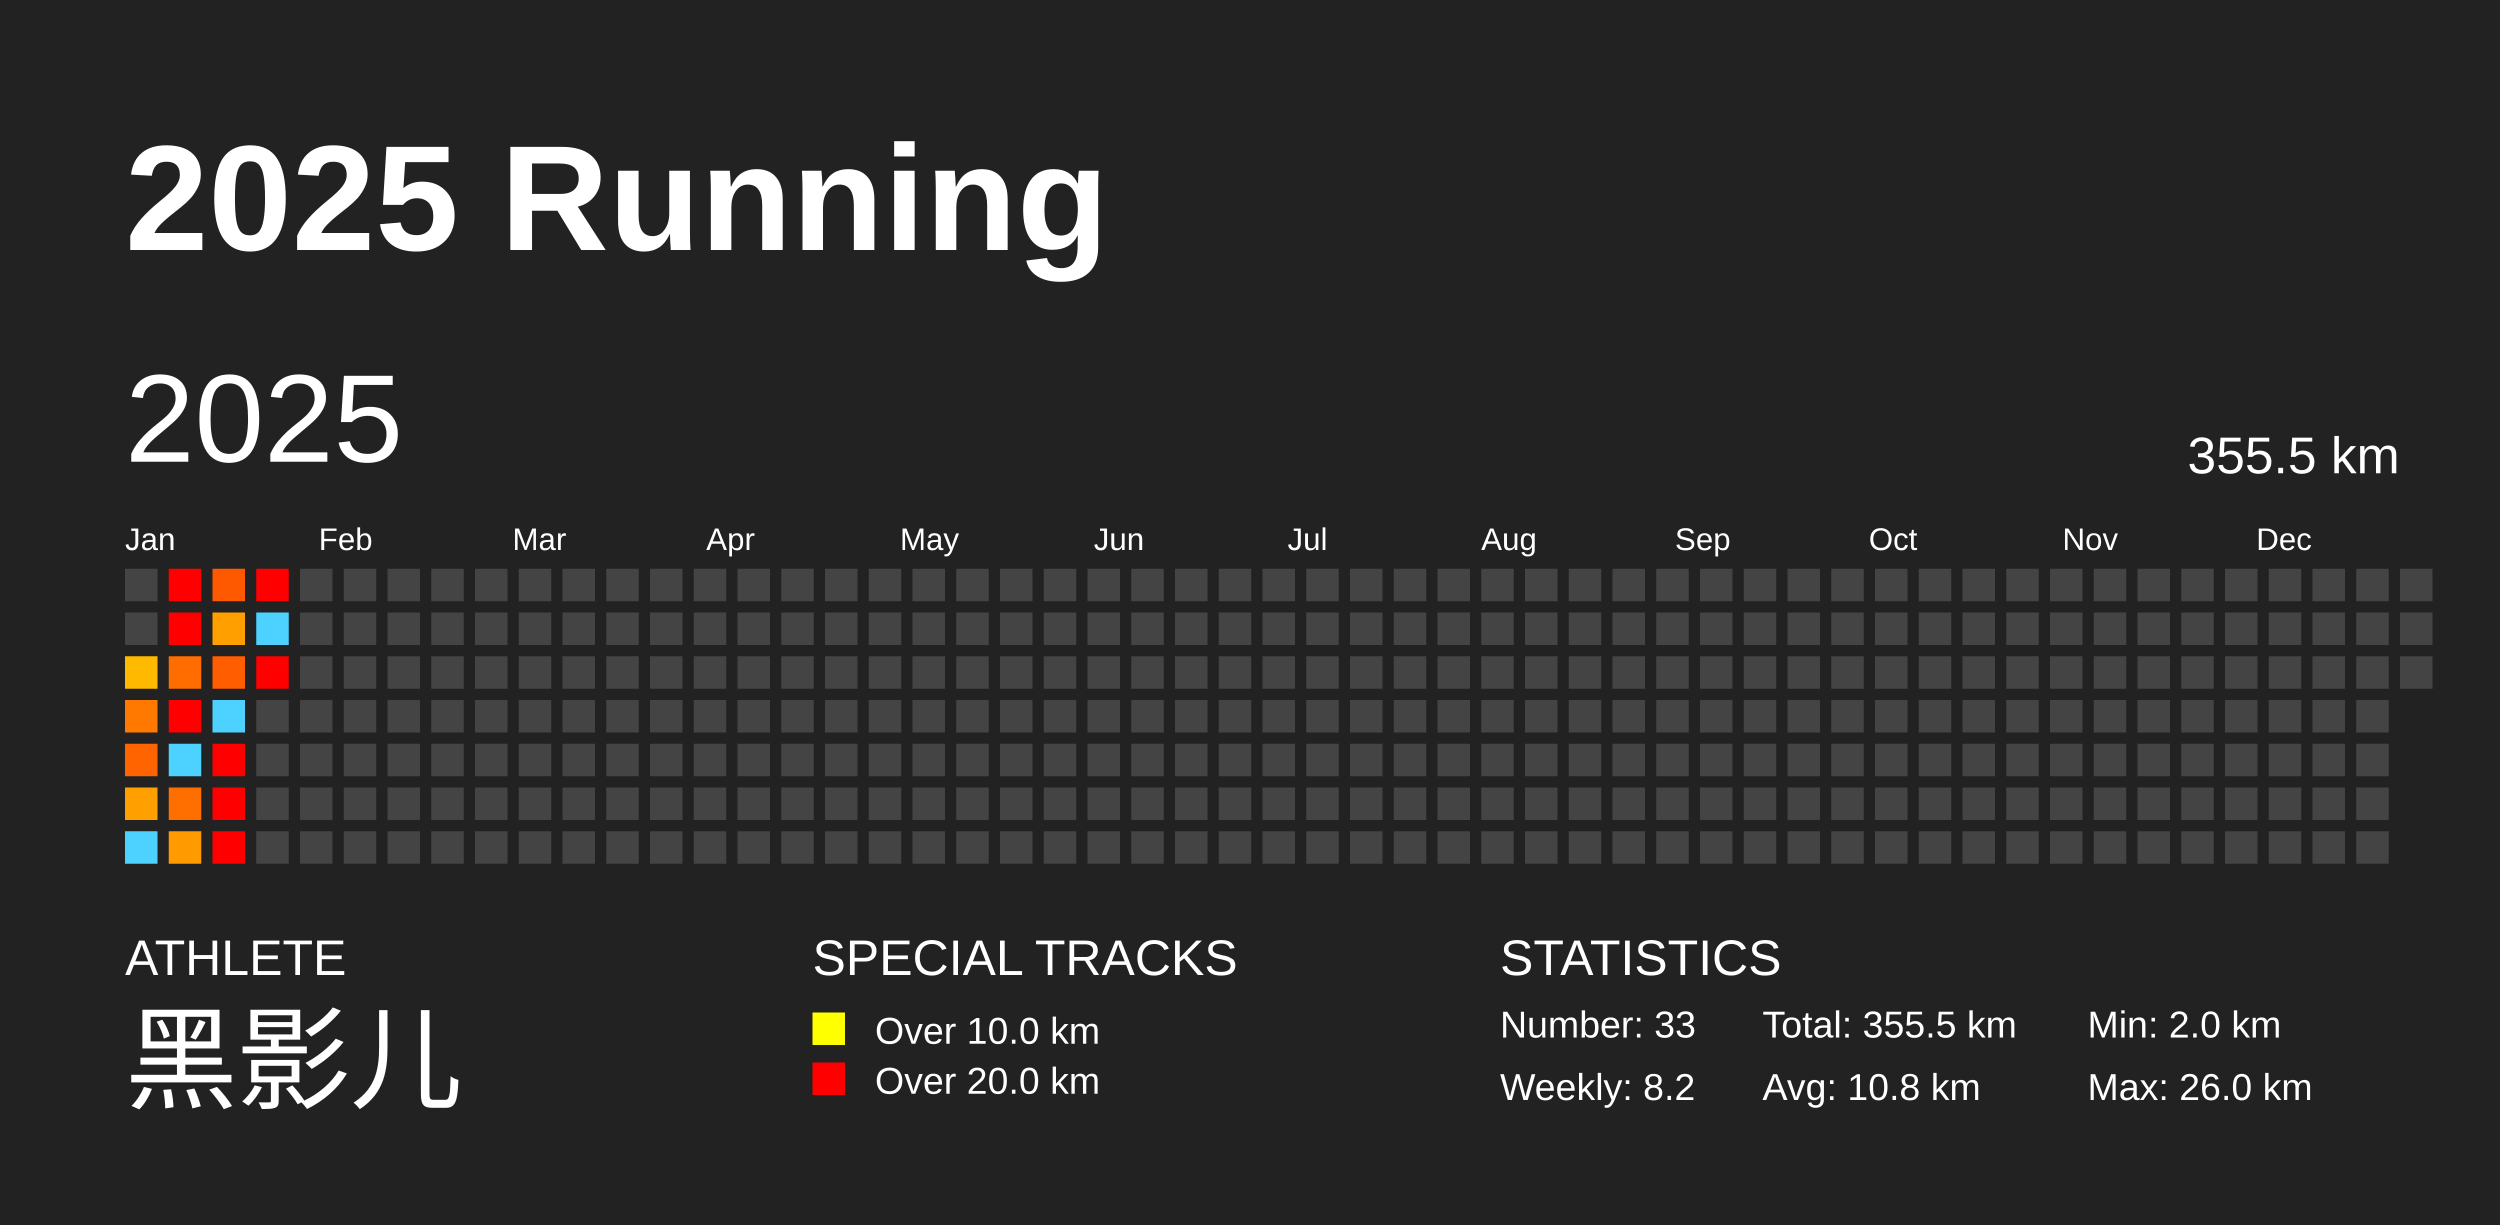
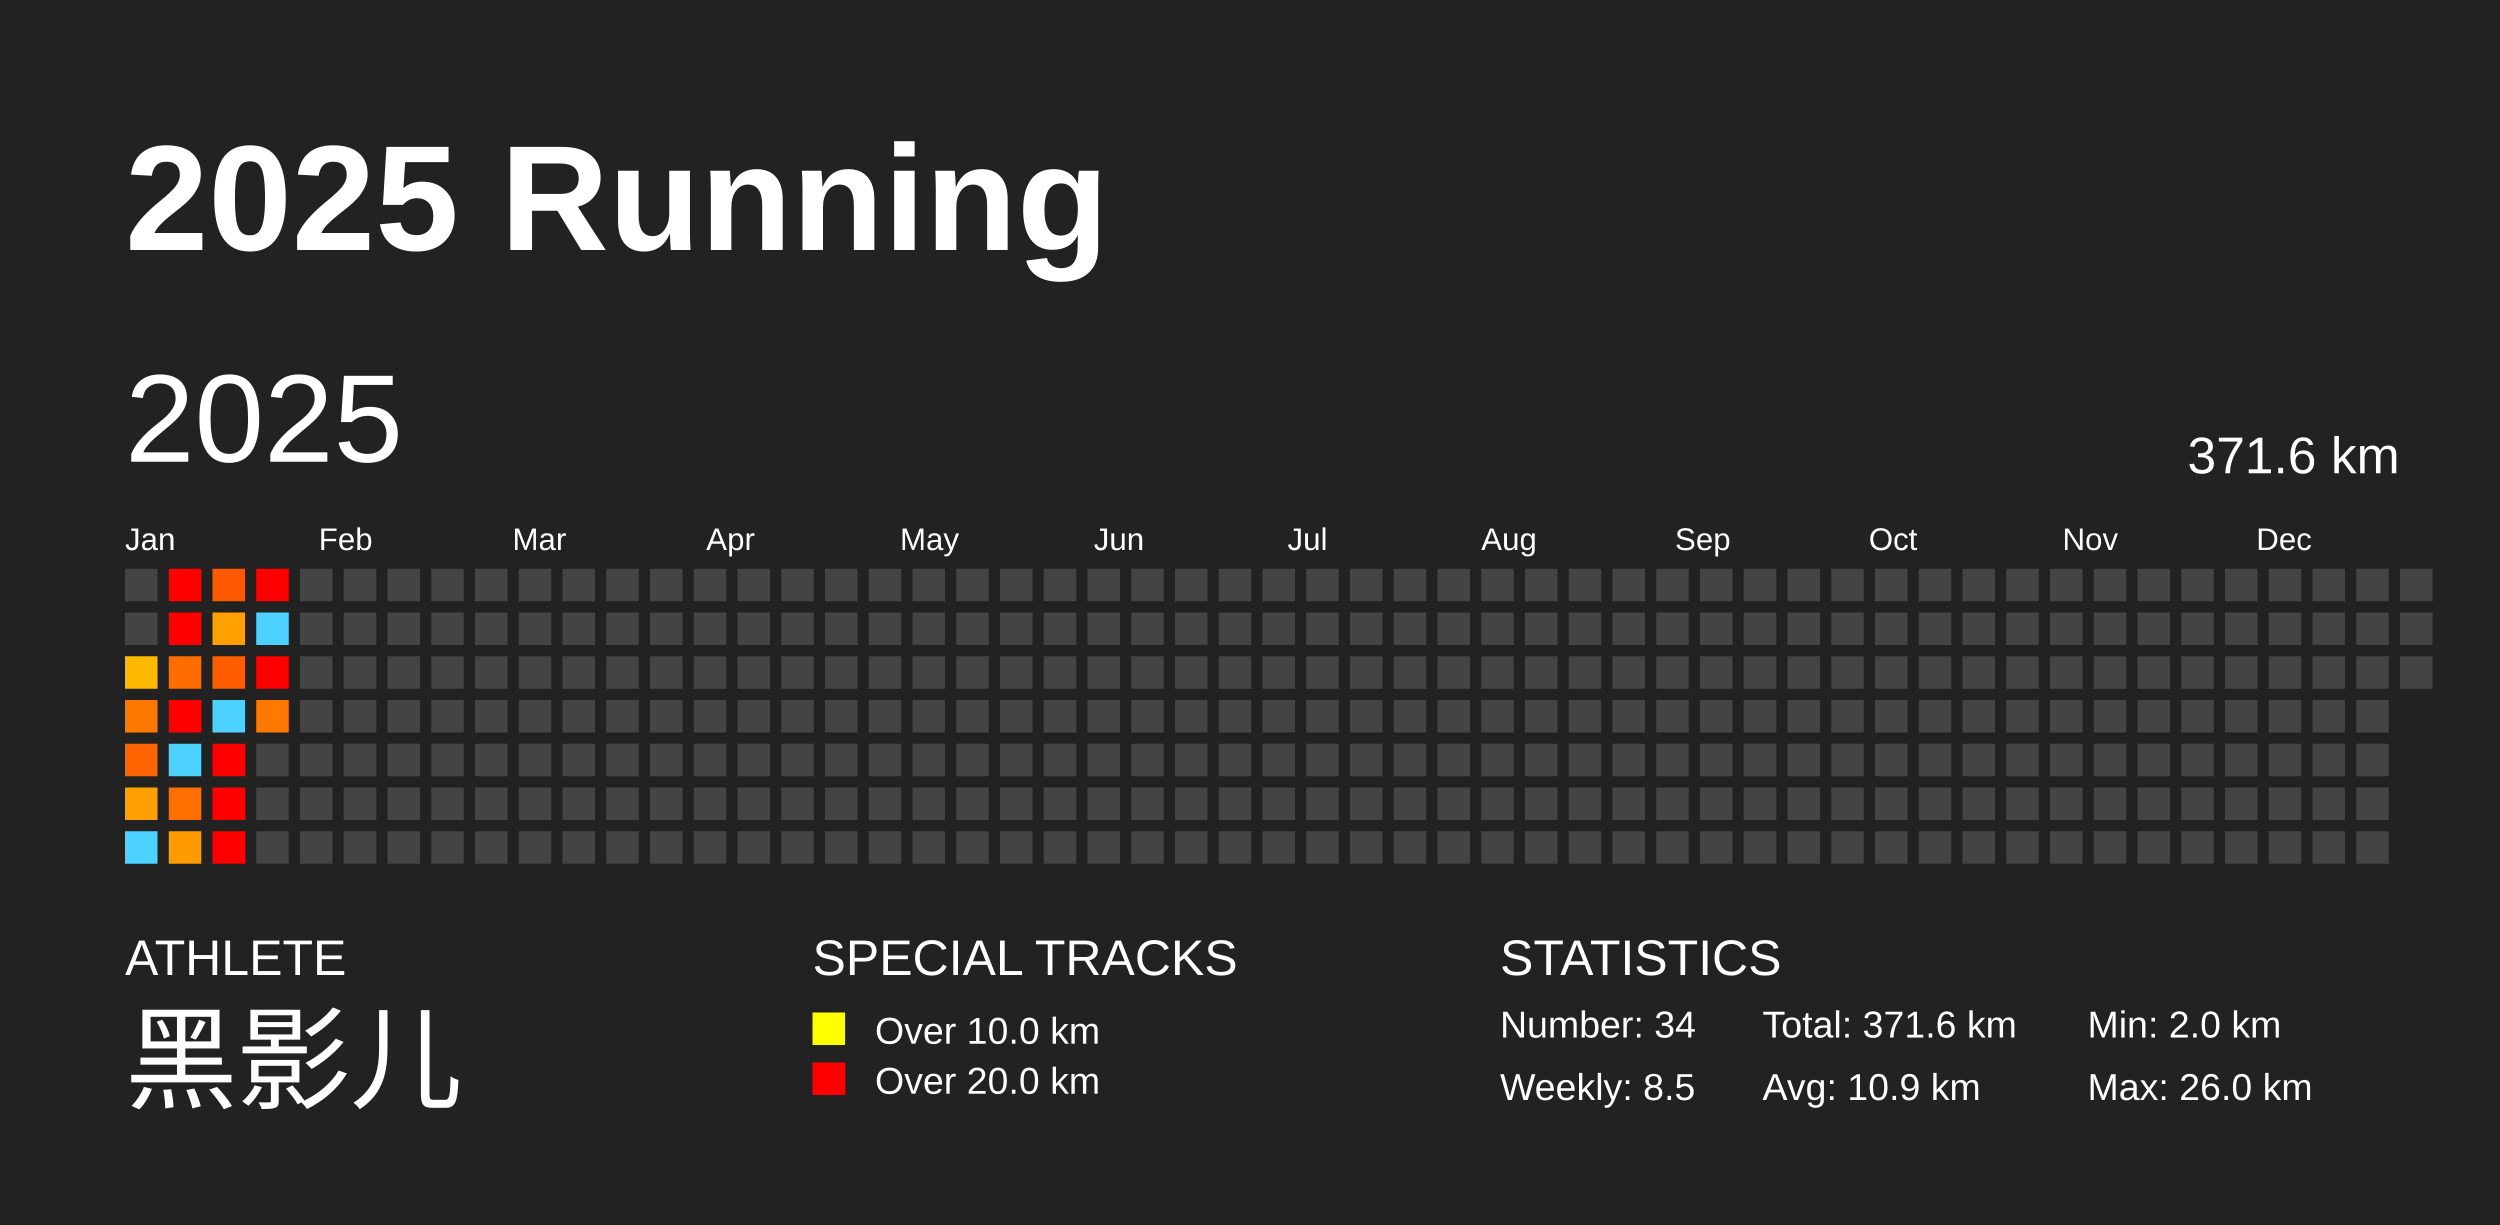
<svg xmlns="http://www.w3.org/2000/svg" baseProfile="full" height="98mm" version="1.1" viewBox="0,0,200,98" width="200mm">
  <defs />
  <rect fill="#222222" height="98" width="200" x="0" y="0" />
  <text fill="#FFFFFF" style="font-size:12px; font-family:Arial; font-weight:bold;" x="10" y="20">2025 Running</text>
  <text fill="#FFFFFF" style="font-size:4px; font-family:Arial" x="10" y="78">ATHLETE</text>
  <text fill="#FFFFFF" style="font-size:9px; font-family:Arial" x="10" y="88">黑影儿</text>
  <text fill="#FFFFFF" style="font-size:4px; font-family:Arial" x="65" y="78">SPECIAL TRACKS</text>
  <rect fill="yellow" height="2.6" width="2.6" x="65" y="81" />
  <text fill="#FFFFFF" style="font-size:3px; font-family:Arial" x="70" y="83.5">Over 10.0 km</text>
  <rect fill="red" height="2.6" width="2.6" x="65" y="85" />
  <text fill="#FFFFFF" style="font-size:3px; font-family:Arial" x="70" y="87.5">Over 20.0 km</text>
  <text fill="#FFFFFF" style="font-size:4px; font-family:Arial" x="120" y="78">STATISTICS</text>
-   <text fill="#FFFFFF" style="font-size:3px; font-family:Arial" x="120" y="83">Number: 33</text>
-   <text fill="#FFFFFF" style="font-size:3px; font-family:Arial" x="120" y="88">Weekly: 8.2</text>
-   <text fill="#FFFFFF" style="font-size:3px; font-family:Arial" x="141" y="83">Total: 355.5 km</text>
-   <text fill="#FFFFFF" style="font-size:3px; font-family:Arial" x="141" y="88">Avg: 10.8 km</text>
+   <text fill="#FFFFFF" style="font-size:3px; font-family:Arial" x="120" y="83">Number: 34</text>
+   <text fill="#FFFFFF" style="font-size:3px; font-family:Arial" x="120" y="88">Weekly: 8.5</text>
+   <text fill="#FFFFFF" style="font-size:3px; font-family:Arial" x="141" y="83">Total: 371.6 km</text>
+   <text fill="#FFFFFF" style="font-size:3px; font-family:Arial" x="141" y="88">Avg: 10.9 km</text>
  <text fill="#FFFFFF" style="font-size:3px; font-family:Arial" x="167" y="83">Min: 2.0 km</text>
  <text fill="#FFFFFF" style="font-size:3px; font-family:Arial" x="167" y="88">Max: 26.0 km</text>
  <text dominant-baseline="hanging" fill="#FFFFFF" style="font-size:10.0px; font-family:Arial;" x="10" y="30">2025</text>
-   <text dominant-baseline="hanging" fill="#FFFFFF" style="font-size:4.125px; font-family:Arial;" x="175" y="35">355.5 km</text>
+   <text dominant-baseline="hanging" fill="#FFFFFF" style="font-size:4.125px; font-family:Arial;" x="175" y="35">371.6 km</text>
  <text fill="#FFFFFF" style="font-size:2.5px; font-family:Arial" x="10.0" y="44">Jan</text>
  <text fill="#FFFFFF" style="font-size:2.5px; font-family:Arial" x="25.5" y="44">Feb</text>
  <text fill="#FFFFFF" style="font-size:2.5px; font-family:Arial" x="41.0" y="44">Mar</text>
  <text fill="#FFFFFF" style="font-size:2.5px; font-family:Arial" x="56.5" y="44">Apr</text>
  <text fill="#FFFFFF" style="font-size:2.5px; font-family:Arial" x="72.0" y="44">May</text>
  <text fill="#FFFFFF" style="font-size:2.5px; font-family:Arial" x="87.5" y="44">Jun</text>
  <text fill="#FFFFFF" style="font-size:2.5px; font-family:Arial" x="103.0" y="44">Jul</text>
  <text fill="#FFFFFF" style="font-size:2.5px; font-family:Arial" x="118.5" y="44">Aug</text>
  <text fill="#FFFFFF" style="font-size:2.5px; font-family:Arial" x="134.0" y="44">Sep</text>
  <text fill="#FFFFFF" style="font-size:2.5px; font-family:Arial" x="149.5" y="44">Oct</text>
  <text fill="#FFFFFF" style="font-size:2.5px; font-family:Arial" x="165.0" y="44">Nov</text>
  <text fill="#FFFFFF" style="font-size:2.5px; font-family:Arial" x="180.5" y="44">Dec</text>
  <rect fill="#444444" height="2.6" width="2.6" x="10.0" y="45.5" />
  <rect fill="#444444" height="2.6" width="2.6" x="10.0" y="49.0" />
  <rect fill="#ffba00" height="2.6" width="2.6" x="10.0" y="52.5" />
  <rect fill="#ff7900" height="2.6" width="2.6" x="10.0" y="56.0" />
  <rect fill="#ff6400" height="2.6" width="2.6" x="10.0" y="59.5" />
  <rect fill="#ffa000" height="2.6" width="2.6" x="10.0" y="63.0" />
  <rect fill="#4dd2ff" height="2.6" width="2.6" x="10.0" y="66.5" />
  <rect fill="red" height="2.6" width="2.6" x="13.5" y="45.5" />
  <rect fill="red" height="2.6" width="2.6" x="13.5" y="49.0" />
  <rect fill="#ff6c00" height="2.6" width="2.6" x="13.5" y="52.5" />
  <rect fill="red" height="2.6" width="2.6" x="13.5" y="56.0" />
  <rect fill="#4dd2ff" height="2.6" width="2.6" x="13.5" y="59.5" />
  <rect fill="#ff6f00" height="2.6" width="2.6" x="13.5" y="63.0" />
  <rect fill="#ff9a00" height="2.6" width="2.6" x="13.5" y="66.5" />
  <rect fill="#ff5900" height="2.6" width="2.6" x="17.0" y="45.5" />
  <rect fill="#ff9f00" height="2.6" width="2.6" x="17.0" y="49.0" />
  <rect fill="#ff5d00" height="2.6" width="2.6" x="17.0" y="52.5" />
  <rect fill="#4dd2ff" height="2.6" width="2.6" x="17.0" y="56.0" />
  <rect fill="red" height="2.6" width="2.6" x="17.0" y="59.5" />
  <rect fill="red" height="2.6" width="2.6" x="17.0" y="63.0" />
  <rect fill="red" height="2.6" width="2.6" x="17.0" y="66.5" />
  <rect fill="red" height="2.6" width="2.6" x="20.5" y="45.5" />
  <rect fill="#4dd2ff" height="2.6" width="2.6" x="20.5" y="49.0" />
  <rect fill="red" height="2.6" width="2.6" x="20.5" y="52.5" />
-   <rect fill="#444444" height="2.6" width="2.6" x="20.5" y="56.0" />
+   <rect fill="#ff7900" height="2.6" width="2.6" x="20.5" y="56.0" />
  <rect fill="#444444" height="2.6" width="2.6" x="20.5" y="59.5" />
  <rect fill="#444444" height="2.6" width="2.6" x="20.5" y="63.0" />
  <rect fill="#444444" height="2.6" width="2.6" x="20.5" y="66.5" />
  <rect fill="#444444" height="2.6" width="2.6" x="24.0" y="45.5" />
  <rect fill="#444444" height="2.6" width="2.6" x="24.0" y="49.0" />
  <rect fill="#444444" height="2.6" width="2.6" x="24.0" y="52.5" />
  <rect fill="#444444" height="2.6" width="2.6" x="24.0" y="56.0" />
  <rect fill="#444444" height="2.6" width="2.6" x="24.0" y="59.5" />
  <rect fill="#444444" height="2.6" width="2.6" x="24.0" y="63.0" />
  <rect fill="#444444" height="2.6" width="2.6" x="24.0" y="66.5" />
  <rect fill="#444444" height="2.6" width="2.6" x="27.5" y="45.5" />
  <rect fill="#444444" height="2.6" width="2.6" x="27.5" y="49.0" />
  <rect fill="#444444" height="2.6" width="2.6" x="27.5" y="52.5" />
  <rect fill="#444444" height="2.6" width="2.6" x="27.5" y="56.0" />
  <rect fill="#444444" height="2.6" width="2.6" x="27.5" y="59.5" />
  <rect fill="#444444" height="2.6" width="2.6" x="27.5" y="63.0" />
  <rect fill="#444444" height="2.6" width="2.6" x="27.5" y="66.5" />
  <rect fill="#444444" height="2.6" width="2.6" x="31.0" y="45.5" />
  <rect fill="#444444" height="2.6" width="2.6" x="31.0" y="49.0" />
  <rect fill="#444444" height="2.6" width="2.6" x="31.0" y="52.5" />
  <rect fill="#444444" height="2.6" width="2.6" x="31.0" y="56.0" />
  <rect fill="#444444" height="2.6" width="2.6" x="31.0" y="59.5" />
  <rect fill="#444444" height="2.6" width="2.6" x="31.0" y="63.0" />
  <rect fill="#444444" height="2.6" width="2.6" x="31.0" y="66.5" />
  <rect fill="#444444" height="2.6" width="2.6" x="34.5" y="45.5" />
  <rect fill="#444444" height="2.6" width="2.6" x="34.5" y="49.0" />
  <rect fill="#444444" height="2.6" width="2.6" x="34.5" y="52.5" />
  <rect fill="#444444" height="2.6" width="2.6" x="34.5" y="56.0" />
  <rect fill="#444444" height="2.6" width="2.6" x="34.5" y="59.5" />
  <rect fill="#444444" height="2.6" width="2.6" x="34.5" y="63.0" />
  <rect fill="#444444" height="2.6" width="2.6" x="34.5" y="66.5" />
  <rect fill="#444444" height="2.6" width="2.6" x="38.0" y="45.5" />
  <rect fill="#444444" height="2.6" width="2.6" x="38.0" y="49.0" />
  <rect fill="#444444" height="2.6" width="2.6" x="38.0" y="52.5" />
  <rect fill="#444444" height="2.6" width="2.6" x="38.0" y="56.0" />
  <rect fill="#444444" height="2.6" width="2.6" x="38.0" y="59.5" />
  <rect fill="#444444" height="2.6" width="2.6" x="38.0" y="63.0" />
  <rect fill="#444444" height="2.6" width="2.6" x="38.0" y="66.5" />
  <rect fill="#444444" height="2.6" width="2.6" x="41.5" y="45.5" />
  <rect fill="#444444" height="2.6" width="2.6" x="41.5" y="49.0" />
  <rect fill="#444444" height="2.6" width="2.6" x="41.5" y="52.5" />
  <rect fill="#444444" height="2.6" width="2.6" x="41.5" y="56.0" />
  <rect fill="#444444" height="2.6" width="2.6" x="41.5" y="59.5" />
  <rect fill="#444444" height="2.6" width="2.6" x="41.5" y="63.0" />
  <rect fill="#444444" height="2.6" width="2.6" x="41.5" y="66.5" />
  <rect fill="#444444" height="2.6" width="2.6" x="45.0" y="45.5" />
  <rect fill="#444444" height="2.6" width="2.6" x="45.0" y="49.0" />
  <rect fill="#444444" height="2.6" width="2.6" x="45.0" y="52.5" />
  <rect fill="#444444" height="2.6" width="2.6" x="45.0" y="56.0" />
  <rect fill="#444444" height="2.6" width="2.6" x="45.0" y="59.5" />
  <rect fill="#444444" height="2.6" width="2.6" x="45.0" y="63.0" />
  <rect fill="#444444" height="2.6" width="2.6" x="45.0" y="66.5" />
  <rect fill="#444444" height="2.6" width="2.6" x="48.5" y="45.5" />
  <rect fill="#444444" height="2.6" width="2.6" x="48.5" y="49.0" />
  <rect fill="#444444" height="2.6" width="2.6" x="48.5" y="52.5" />
  <rect fill="#444444" height="2.6" width="2.6" x="48.5" y="56.0" />
  <rect fill="#444444" height="2.6" width="2.6" x="48.5" y="59.5" />
  <rect fill="#444444" height="2.6" width="2.6" x="48.5" y="63.0" />
  <rect fill="#444444" height="2.6" width="2.6" x="48.5" y="66.5" />
  <rect fill="#444444" height="2.6" width="2.6" x="52.0" y="45.5" />
  <rect fill="#444444" height="2.6" width="2.6" x="52.0" y="49.0" />
  <rect fill="#444444" height="2.6" width="2.6" x="52.0" y="52.5" />
  <rect fill="#444444" height="2.6" width="2.6" x="52.0" y="56.0" />
  <rect fill="#444444" height="2.6" width="2.6" x="52.0" y="59.5" />
  <rect fill="#444444" height="2.6" width="2.6" x="52.0" y="63.0" />
  <rect fill="#444444" height="2.6" width="2.6" x="52.0" y="66.5" />
  <rect fill="#444444" height="2.6" width="2.6" x="55.5" y="45.5" />
  <rect fill="#444444" height="2.6" width="2.6" x="55.5" y="49.0" />
  <rect fill="#444444" height="2.6" width="2.6" x="55.5" y="52.5" />
  <rect fill="#444444" height="2.6" width="2.6" x="55.5" y="56.0" />
  <rect fill="#444444" height="2.6" width="2.6" x="55.5" y="59.5" />
  <rect fill="#444444" height="2.6" width="2.6" x="55.5" y="63.0" />
  <rect fill="#444444" height="2.6" width="2.6" x="55.5" y="66.5" />
  <rect fill="#444444" height="2.6" width="2.6" x="59.0" y="45.5" />
  <rect fill="#444444" height="2.6" width="2.6" x="59.0" y="49.0" />
  <rect fill="#444444" height="2.6" width="2.6" x="59.0" y="52.5" />
  <rect fill="#444444" height="2.6" width="2.6" x="59.0" y="56.0" />
  <rect fill="#444444" height="2.6" width="2.6" x="59.0" y="59.5" />
  <rect fill="#444444" height="2.6" width="2.6" x="59.0" y="63.0" />
  <rect fill="#444444" height="2.6" width="2.6" x="59.0" y="66.5" />
  <rect fill="#444444" height="2.6" width="2.6" x="62.5" y="45.5" />
  <rect fill="#444444" height="2.6" width="2.6" x="62.5" y="49.0" />
  <rect fill="#444444" height="2.6" width="2.6" x="62.5" y="52.5" />
  <rect fill="#444444" height="2.6" width="2.6" x="62.5" y="56.0" />
  <rect fill="#444444" height="2.6" width="2.6" x="62.5" y="59.5" />
  <rect fill="#444444" height="2.6" width="2.6" x="62.5" y="63.0" />
  <rect fill="#444444" height="2.6" width="2.6" x="62.5" y="66.5" />
  <rect fill="#444444" height="2.6" width="2.6" x="66.0" y="45.5" />
  <rect fill="#444444" height="2.6" width="2.6" x="66.0" y="49.0" />
  <rect fill="#444444" height="2.6" width="2.6" x="66.0" y="52.5" />
  <rect fill="#444444" height="2.6" width="2.6" x="66.0" y="56.0" />
  <rect fill="#444444" height="2.6" width="2.6" x="66.0" y="59.5" />
  <rect fill="#444444" height="2.6" width="2.6" x="66.0" y="63.0" />
  <rect fill="#444444" height="2.6" width="2.6" x="66.0" y="66.5" />
  <rect fill="#444444" height="2.6" width="2.6" x="69.5" y="45.5" />
  <rect fill="#444444" height="2.6" width="2.6" x="69.5" y="49.0" />
  <rect fill="#444444" height="2.6" width="2.6" x="69.5" y="52.5" />
  <rect fill="#444444" height="2.6" width="2.6" x="69.5" y="56.0" />
  <rect fill="#444444" height="2.6" width="2.6" x="69.5" y="59.5" />
  <rect fill="#444444" height="2.6" width="2.6" x="69.5" y="63.0" />
  <rect fill="#444444" height="2.6" width="2.6" x="69.5" y="66.5" />
  <rect fill="#444444" height="2.6" width="2.6" x="73.0" y="45.5" />
  <rect fill="#444444" height="2.6" width="2.6" x="73.0" y="49.0" />
  <rect fill="#444444" height="2.6" width="2.6" x="73.0" y="52.5" />
  <rect fill="#444444" height="2.6" width="2.6" x="73.0" y="56.0" />
  <rect fill="#444444" height="2.6" width="2.6" x="73.0" y="59.5" />
  <rect fill="#444444" height="2.6" width="2.6" x="73.0" y="63.0" />
  <rect fill="#444444" height="2.6" width="2.6" x="73.0" y="66.5" />
  <rect fill="#444444" height="2.6" width="2.6" x="76.5" y="45.5" />
  <rect fill="#444444" height="2.6" width="2.6" x="76.5" y="49.0" />
  <rect fill="#444444" height="2.6" width="2.6" x="76.5" y="52.5" />
  <rect fill="#444444" height="2.6" width="2.6" x="76.5" y="56.0" />
  <rect fill="#444444" height="2.6" width="2.6" x="76.5" y="59.5" />
  <rect fill="#444444" height="2.6" width="2.6" x="76.5" y="63.0" />
  <rect fill="#444444" height="2.6" width="2.6" x="76.5" y="66.5" />
  <rect fill="#444444" height="2.6" width="2.6" x="80.0" y="45.5" />
  <rect fill="#444444" height="2.6" width="2.6" x="80.0" y="49.0" />
  <rect fill="#444444" height="2.6" width="2.6" x="80.0" y="52.5" />
  <rect fill="#444444" height="2.6" width="2.6" x="80.0" y="56.0" />
  <rect fill="#444444" height="2.6" width="2.6" x="80.0" y="59.5" />
  <rect fill="#444444" height="2.6" width="2.6" x="80.0" y="63.0" />
  <rect fill="#444444" height="2.6" width="2.6" x="80.0" y="66.5" />
  <rect fill="#444444" height="2.6" width="2.6" x="83.5" y="45.5" />
  <rect fill="#444444" height="2.6" width="2.6" x="83.5" y="49.0" />
  <rect fill="#444444" height="2.6" width="2.6" x="83.5" y="52.5" />
  <rect fill="#444444" height="2.6" width="2.6" x="83.5" y="56.0" />
  <rect fill="#444444" height="2.6" width="2.6" x="83.5" y="59.5" />
  <rect fill="#444444" height="2.6" width="2.6" x="83.5" y="63.0" />
  <rect fill="#444444" height="2.6" width="2.6" x="83.5" y="66.5" />
  <rect fill="#444444" height="2.6" width="2.6" x="87.0" y="45.5" />
  <rect fill="#444444" height="2.6" width="2.6" x="87.0" y="49.0" />
  <rect fill="#444444" height="2.6" width="2.6" x="87.0" y="52.5" />
  <rect fill="#444444" height="2.6" width="2.6" x="87.0" y="56.0" />
  <rect fill="#444444" height="2.6" width="2.6" x="87.0" y="59.5" />
  <rect fill="#444444" height="2.6" width="2.6" x="87.0" y="63.0" />
  <rect fill="#444444" height="2.6" width="2.6" x="87.0" y="66.5" />
  <rect fill="#444444" height="2.6" width="2.6" x="90.5" y="45.5" />
  <rect fill="#444444" height="2.6" width="2.6" x="90.5" y="49.0" />
  <rect fill="#444444" height="2.6" width="2.6" x="90.5" y="52.5" />
  <rect fill="#444444" height="2.6" width="2.6" x="90.5" y="56.0" />
  <rect fill="#444444" height="2.6" width="2.6" x="90.5" y="59.5" />
  <rect fill="#444444" height="2.6" width="2.6" x="90.5" y="63.0" />
  <rect fill="#444444" height="2.6" width="2.6" x="90.5" y="66.5" />
  <rect fill="#444444" height="2.6" width="2.6" x="94.0" y="45.5" />
  <rect fill="#444444" height="2.6" width="2.6" x="94.0" y="49.0" />
  <rect fill="#444444" height="2.6" width="2.6" x="94.0" y="52.5" />
  <rect fill="#444444" height="2.6" width="2.6" x="94.0" y="56.0" />
  <rect fill="#444444" height="2.6" width="2.6" x="94.0" y="59.5" />
  <rect fill="#444444" height="2.6" width="2.6" x="94.0" y="63.0" />
  <rect fill="#444444" height="2.6" width="2.6" x="94.0" y="66.5" />
  <rect fill="#444444" height="2.6" width="2.6" x="97.5" y="45.5" />
  <rect fill="#444444" height="2.6" width="2.6" x="97.5" y="49.0" />
  <rect fill="#444444" height="2.6" width="2.6" x="97.5" y="52.5" />
  <rect fill="#444444" height="2.6" width="2.6" x="97.5" y="56.0" />
  <rect fill="#444444" height="2.6" width="2.6" x="97.5" y="59.5" />
  <rect fill="#444444" height="2.6" width="2.6" x="97.5" y="63.0" />
  <rect fill="#444444" height="2.6" width="2.6" x="97.5" y="66.5" />
  <rect fill="#444444" height="2.6" width="2.6" x="101.0" y="45.5" />
  <rect fill="#444444" height="2.6" width="2.6" x="101.0" y="49.0" />
  <rect fill="#444444" height="2.6" width="2.6" x="101.0" y="52.5" />
  <rect fill="#444444" height="2.6" width="2.6" x="101.0" y="56.0" />
  <rect fill="#444444" height="2.6" width="2.6" x="101.0" y="59.5" />
  <rect fill="#444444" height="2.6" width="2.6" x="101.0" y="63.0" />
  <rect fill="#444444" height="2.6" width="2.6" x="101.0" y="66.5" />
  <rect fill="#444444" height="2.6" width="2.6" x="104.5" y="45.5" />
  <rect fill="#444444" height="2.6" width="2.6" x="104.5" y="49.0" />
  <rect fill="#444444" height="2.6" width="2.6" x="104.5" y="52.5" />
  <rect fill="#444444" height="2.6" width="2.6" x="104.5" y="56.0" />
  <rect fill="#444444" height="2.6" width="2.6" x="104.5" y="59.5" />
  <rect fill="#444444" height="2.6" width="2.6" x="104.5" y="63.0" />
  <rect fill="#444444" height="2.6" width="2.6" x="104.5" y="66.5" />
  <rect fill="#444444" height="2.6" width="2.6" x="108.0" y="45.5" />
  <rect fill="#444444" height="2.6" width="2.6" x="108.0" y="49.0" />
  <rect fill="#444444" height="2.6" width="2.6" x="108.0" y="52.5" />
  <rect fill="#444444" height="2.6" width="2.6" x="108.0" y="56.0" />
  <rect fill="#444444" height="2.6" width="2.6" x="108.0" y="59.5" />
  <rect fill="#444444" height="2.6" width="2.6" x="108.0" y="63.0" />
  <rect fill="#444444" height="2.6" width="2.6" x="108.0" y="66.5" />
  <rect fill="#444444" height="2.6" width="2.6" x="111.5" y="45.5" />
  <rect fill="#444444" height="2.6" width="2.6" x="111.5" y="49.0" />
  <rect fill="#444444" height="2.6" width="2.6" x="111.5" y="52.5" />
  <rect fill="#444444" height="2.6" width="2.6" x="111.5" y="56.0" />
  <rect fill="#444444" height="2.6" width="2.6" x="111.5" y="59.5" />
  <rect fill="#444444" height="2.6" width="2.6" x="111.5" y="63.0" />
  <rect fill="#444444" height="2.6" width="2.6" x="111.5" y="66.5" />
  <rect fill="#444444" height="2.6" width="2.6" x="115.0" y="45.5" />
  <rect fill="#444444" height="2.6" width="2.6" x="115.0" y="49.0" />
  <rect fill="#444444" height="2.6" width="2.6" x="115.0" y="52.5" />
  <rect fill="#444444" height="2.6" width="2.6" x="115.0" y="56.0" />
  <rect fill="#444444" height="2.6" width="2.6" x="115.0" y="59.5" />
  <rect fill="#444444" height="2.6" width="2.6" x="115.0" y="63.0" />
  <rect fill="#444444" height="2.6" width="2.6" x="115.0" y="66.5" />
  <rect fill="#444444" height="2.6" width="2.6" x="118.5" y="45.5" />
  <rect fill="#444444" height="2.6" width="2.6" x="118.5" y="49.0" />
  <rect fill="#444444" height="2.6" width="2.6" x="118.5" y="52.5" />
  <rect fill="#444444" height="2.6" width="2.6" x="118.5" y="56.0" />
  <rect fill="#444444" height="2.6" width="2.6" x="118.5" y="59.5" />
  <rect fill="#444444" height="2.6" width="2.6" x="118.5" y="63.0" />
  <rect fill="#444444" height="2.6" width="2.6" x="118.5" y="66.5" />
  <rect fill="#444444" height="2.6" width="2.6" x="122.0" y="45.5" />
  <rect fill="#444444" height="2.6" width="2.6" x="122.0" y="49.0" />
  <rect fill="#444444" height="2.6" width="2.6" x="122.0" y="52.5" />
  <rect fill="#444444" height="2.6" width="2.6" x="122.0" y="56.0" />
  <rect fill="#444444" height="2.6" width="2.6" x="122.0" y="59.5" />
  <rect fill="#444444" height="2.6" width="2.6" x="122.0" y="63.0" />
  <rect fill="#444444" height="2.6" width="2.6" x="122.0" y="66.5" />
  <rect fill="#444444" height="2.6" width="2.6" x="125.5" y="45.5" />
  <rect fill="#444444" height="2.6" width="2.6" x="125.5" y="49.0" />
  <rect fill="#444444" height="2.6" width="2.6" x="125.5" y="52.5" />
  <rect fill="#444444" height="2.6" width="2.6" x="125.5" y="56.0" />
  <rect fill="#444444" height="2.6" width="2.6" x="125.5" y="59.5" />
  <rect fill="#444444" height="2.6" width="2.6" x="125.5" y="63.0" />
  <rect fill="#444444" height="2.6" width="2.6" x="125.5" y="66.5" />
  <rect fill="#444444" height="2.6" width="2.6" x="129.0" y="45.5" />
  <rect fill="#444444" height="2.6" width="2.6" x="129.0" y="49.0" />
  <rect fill="#444444" height="2.6" width="2.6" x="129.0" y="52.5" />
  <rect fill="#444444" height="2.6" width="2.6" x="129.0" y="56.0" />
  <rect fill="#444444" height="2.6" width="2.6" x="129.0" y="59.5" />
  <rect fill="#444444" height="2.6" width="2.6" x="129.0" y="63.0" />
  <rect fill="#444444" height="2.6" width="2.6" x="129.0" y="66.5" />
  <rect fill="#444444" height="2.6" width="2.6" x="132.5" y="45.5" />
  <rect fill="#444444" height="2.6" width="2.6" x="132.5" y="49.0" />
  <rect fill="#444444" height="2.6" width="2.6" x="132.5" y="52.5" />
  <rect fill="#444444" height="2.6" width="2.6" x="132.5" y="56.0" />
  <rect fill="#444444" height="2.6" width="2.6" x="132.5" y="59.5" />
  <rect fill="#444444" height="2.6" width="2.6" x="132.5" y="63.0" />
  <rect fill="#444444" height="2.6" width="2.6" x="132.5" y="66.5" />
  <rect fill="#444444" height="2.6" width="2.6" x="136.0" y="45.5" />
  <rect fill="#444444" height="2.6" width="2.6" x="136.0" y="49.0" />
  <rect fill="#444444" height="2.6" width="2.6" x="136.0" y="52.5" />
  <rect fill="#444444" height="2.6" width="2.6" x="136.0" y="56.0" />
  <rect fill="#444444" height="2.6" width="2.6" x="136.0" y="59.5" />
  <rect fill="#444444" height="2.6" width="2.6" x="136.0" y="63.0" />
  <rect fill="#444444" height="2.6" width="2.6" x="136.0" y="66.5" />
  <rect fill="#444444" height="2.6" width="2.6" x="139.5" y="45.5" />
  <rect fill="#444444" height="2.6" width="2.6" x="139.5" y="49.0" />
  <rect fill="#444444" height="2.6" width="2.6" x="139.5" y="52.5" />
  <rect fill="#444444" height="2.6" width="2.6" x="139.5" y="56.0" />
  <rect fill="#444444" height="2.6" width="2.6" x="139.5" y="59.5" />
  <rect fill="#444444" height="2.6" width="2.6" x="139.5" y="63.0" />
  <rect fill="#444444" height="2.6" width="2.6" x="139.5" y="66.5" />
  <rect fill="#444444" height="2.6" width="2.6" x="143.0" y="45.5" />
  <rect fill="#444444" height="2.6" width="2.6" x="143.0" y="49.0" />
  <rect fill="#444444" height="2.6" width="2.6" x="143.0" y="52.5" />
  <rect fill="#444444" height="2.6" width="2.6" x="143.0" y="56.0" />
  <rect fill="#444444" height="2.6" width="2.6" x="143.0" y="59.5" />
  <rect fill="#444444" height="2.6" width="2.6" x="143.0" y="63.0" />
  <rect fill="#444444" height="2.6" width="2.6" x="143.0" y="66.5" />
  <rect fill="#444444" height="2.6" width="2.6" x="146.5" y="45.5" />
  <rect fill="#444444" height="2.6" width="2.6" x="146.5" y="49.0" />
  <rect fill="#444444" height="2.6" width="2.6" x="146.5" y="52.5" />
  <rect fill="#444444" height="2.6" width="2.6" x="146.5" y="56.0" />
  <rect fill="#444444" height="2.6" width="2.6" x="146.5" y="59.5" />
  <rect fill="#444444" height="2.6" width="2.6" x="146.5" y="63.0" />
  <rect fill="#444444" height="2.6" width="2.6" x="146.5" y="66.5" />
  <rect fill="#444444" height="2.6" width="2.6" x="150.0" y="45.5" />
  <rect fill="#444444" height="2.6" width="2.6" x="150.0" y="49.0" />
  <rect fill="#444444" height="2.6" width="2.6" x="150.0" y="52.5" />
  <rect fill="#444444" height="2.6" width="2.6" x="150.0" y="56.0" />
  <rect fill="#444444" height="2.6" width="2.6" x="150.0" y="59.5" />
  <rect fill="#444444" height="2.6" width="2.6" x="150.0" y="63.0" />
  <rect fill="#444444" height="2.6" width="2.6" x="150.0" y="66.5" />
  <rect fill="#444444" height="2.6" width="2.6" x="153.5" y="45.5" />
  <rect fill="#444444" height="2.6" width="2.6" x="153.5" y="49.0" />
  <rect fill="#444444" height="2.6" width="2.6" x="153.5" y="52.5" />
  <rect fill="#444444" height="2.6" width="2.6" x="153.5" y="56.0" />
  <rect fill="#444444" height="2.6" width="2.6" x="153.5" y="59.5" />
  <rect fill="#444444" height="2.6" width="2.6" x="153.5" y="63.0" />
  <rect fill="#444444" height="2.6" width="2.6" x="153.5" y="66.5" />
  <rect fill="#444444" height="2.6" width="2.6" x="157.0" y="45.5" />
  <rect fill="#444444" height="2.6" width="2.6" x="157.0" y="49.0" />
  <rect fill="#444444" height="2.6" width="2.6" x="157.0" y="52.5" />
  <rect fill="#444444" height="2.6" width="2.6" x="157.0" y="56.0" />
  <rect fill="#444444" height="2.6" width="2.6" x="157.0" y="59.5" />
  <rect fill="#444444" height="2.6" width="2.6" x="157.0" y="63.0" />
  <rect fill="#444444" height="2.6" width="2.6" x="157.0" y="66.5" />
  <rect fill="#444444" height="2.6" width="2.6" x="160.5" y="45.5" />
  <rect fill="#444444" height="2.6" width="2.6" x="160.5" y="49.0" />
  <rect fill="#444444" height="2.6" width="2.6" x="160.5" y="52.5" />
  <rect fill="#444444" height="2.6" width="2.6" x="160.5" y="56.0" />
  <rect fill="#444444" height="2.6" width="2.6" x="160.5" y="59.5" />
  <rect fill="#444444" height="2.6" width="2.6" x="160.5" y="63.0" />
  <rect fill="#444444" height="2.6" width="2.6" x="160.5" y="66.5" />
  <rect fill="#444444" height="2.6" width="2.6" x="164.0" y="45.5" />
  <rect fill="#444444" height="2.6" width="2.6" x="164.0" y="49.0" />
  <rect fill="#444444" height="2.6" width="2.6" x="164.0" y="52.5" />
  <rect fill="#444444" height="2.6" width="2.6" x="164.0" y="56.0" />
  <rect fill="#444444" height="2.6" width="2.6" x="164.0" y="59.5" />
  <rect fill="#444444" height="2.6" width="2.6" x="164.0" y="63.0" />
  <rect fill="#444444" height="2.6" width="2.6" x="164.0" y="66.5" />
  <rect fill="#444444" height="2.6" width="2.6" x="167.5" y="45.5" />
  <rect fill="#444444" height="2.6" width="2.6" x="167.5" y="49.0" />
  <rect fill="#444444" height="2.6" width="2.6" x="167.5" y="52.5" />
  <rect fill="#444444" height="2.6" width="2.6" x="167.5" y="56.0" />
  <rect fill="#444444" height="2.6" width="2.6" x="167.5" y="59.5" />
  <rect fill="#444444" height="2.6" width="2.6" x="167.5" y="63.0" />
  <rect fill="#444444" height="2.6" width="2.6" x="167.5" y="66.5" />
  <rect fill="#444444" height="2.6" width="2.6" x="171.0" y="45.5" />
  <rect fill="#444444" height="2.6" width="2.6" x="171.0" y="49.0" />
  <rect fill="#444444" height="2.6" width="2.6" x="171.0" y="52.5" />
  <rect fill="#444444" height="2.6" width="2.6" x="171.0" y="56.0" />
  <rect fill="#444444" height="2.6" width="2.6" x="171.0" y="59.5" />
  <rect fill="#444444" height="2.6" width="2.6" x="171.0" y="63.0" />
  <rect fill="#444444" height="2.6" width="2.6" x="171.0" y="66.5" />
  <rect fill="#444444" height="2.6" width="2.6" x="174.5" y="45.5" />
  <rect fill="#444444" height="2.6" width="2.6" x="174.5" y="49.0" />
  <rect fill="#444444" height="2.6" width="2.6" x="174.5" y="52.5" />
  <rect fill="#444444" height="2.6" width="2.6" x="174.5" y="56.0" />
  <rect fill="#444444" height="2.6" width="2.6" x="174.5" y="59.5" />
  <rect fill="#444444" height="2.6" width="2.6" x="174.5" y="63.0" />
  <rect fill="#444444" height="2.6" width="2.6" x="174.5" y="66.5" />
  <rect fill="#444444" height="2.6" width="2.6" x="178.0" y="45.5" />
  <rect fill="#444444" height="2.6" width="2.6" x="178.0" y="49.0" />
  <rect fill="#444444" height="2.6" width="2.6" x="178.0" y="52.5" />
  <rect fill="#444444" height="2.6" width="2.6" x="178.0" y="56.0" />
  <rect fill="#444444" height="2.6" width="2.6" x="178.0" y="59.5" />
  <rect fill="#444444" height="2.6" width="2.6" x="178.0" y="63.0" />
  <rect fill="#444444" height="2.6" width="2.6" x="178.0" y="66.5" />
  <rect fill="#444444" height="2.6" width="2.6" x="181.5" y="45.5" />
  <rect fill="#444444" height="2.6" width="2.6" x="181.5" y="49.0" />
  <rect fill="#444444" height="2.6" width="2.6" x="181.5" y="52.5" />
  <rect fill="#444444" height="2.6" width="2.6" x="181.5" y="56.0" />
  <rect fill="#444444" height="2.6" width="2.6" x="181.5" y="59.5" />
  <rect fill="#444444" height="2.6" width="2.6" x="181.5" y="63.0" />
  <rect fill="#444444" height="2.6" width="2.6" x="181.5" y="66.5" />
  <rect fill="#444444" height="2.6" width="2.6" x="185.0" y="45.5" />
  <rect fill="#444444" height="2.6" width="2.6" x="185.0" y="49.0" />
  <rect fill="#444444" height="2.6" width="2.6" x="185.0" y="52.5" />
  <rect fill="#444444" height="2.6" width="2.6" x="185.0" y="56.0" />
  <rect fill="#444444" height="2.6" width="2.6" x="185.0" y="59.5" />
  <rect fill="#444444" height="2.6" width="2.6" x="185.0" y="63.0" />
  <rect fill="#444444" height="2.6" width="2.6" x="185.0" y="66.5" />
  <rect fill="#444444" height="2.6" width="2.6" x="188.5" y="45.5" />
  <rect fill="#444444" height="2.6" width="2.6" x="188.5" y="49.0" />
  <rect fill="#444444" height="2.6" width="2.6" x="188.5" y="52.5" />
  <rect fill="#444444" height="2.6" width="2.6" x="188.5" y="56.0" />
  <rect fill="#444444" height="2.6" width="2.6" x="188.5" y="59.5" />
  <rect fill="#444444" height="2.6" width="2.6" x="188.5" y="63.0" />
  <rect fill="#444444" height="2.6" width="2.6" x="188.5" y="66.5" />
  <rect fill="#444444" height="2.6" width="2.6" x="192.0" y="45.5" />
  <rect fill="#444444" height="2.6" width="2.6" x="192.0" y="49.0" />
  <rect fill="#444444" height="2.6" width="2.6" x="192.0" y="52.5" />
</svg>
